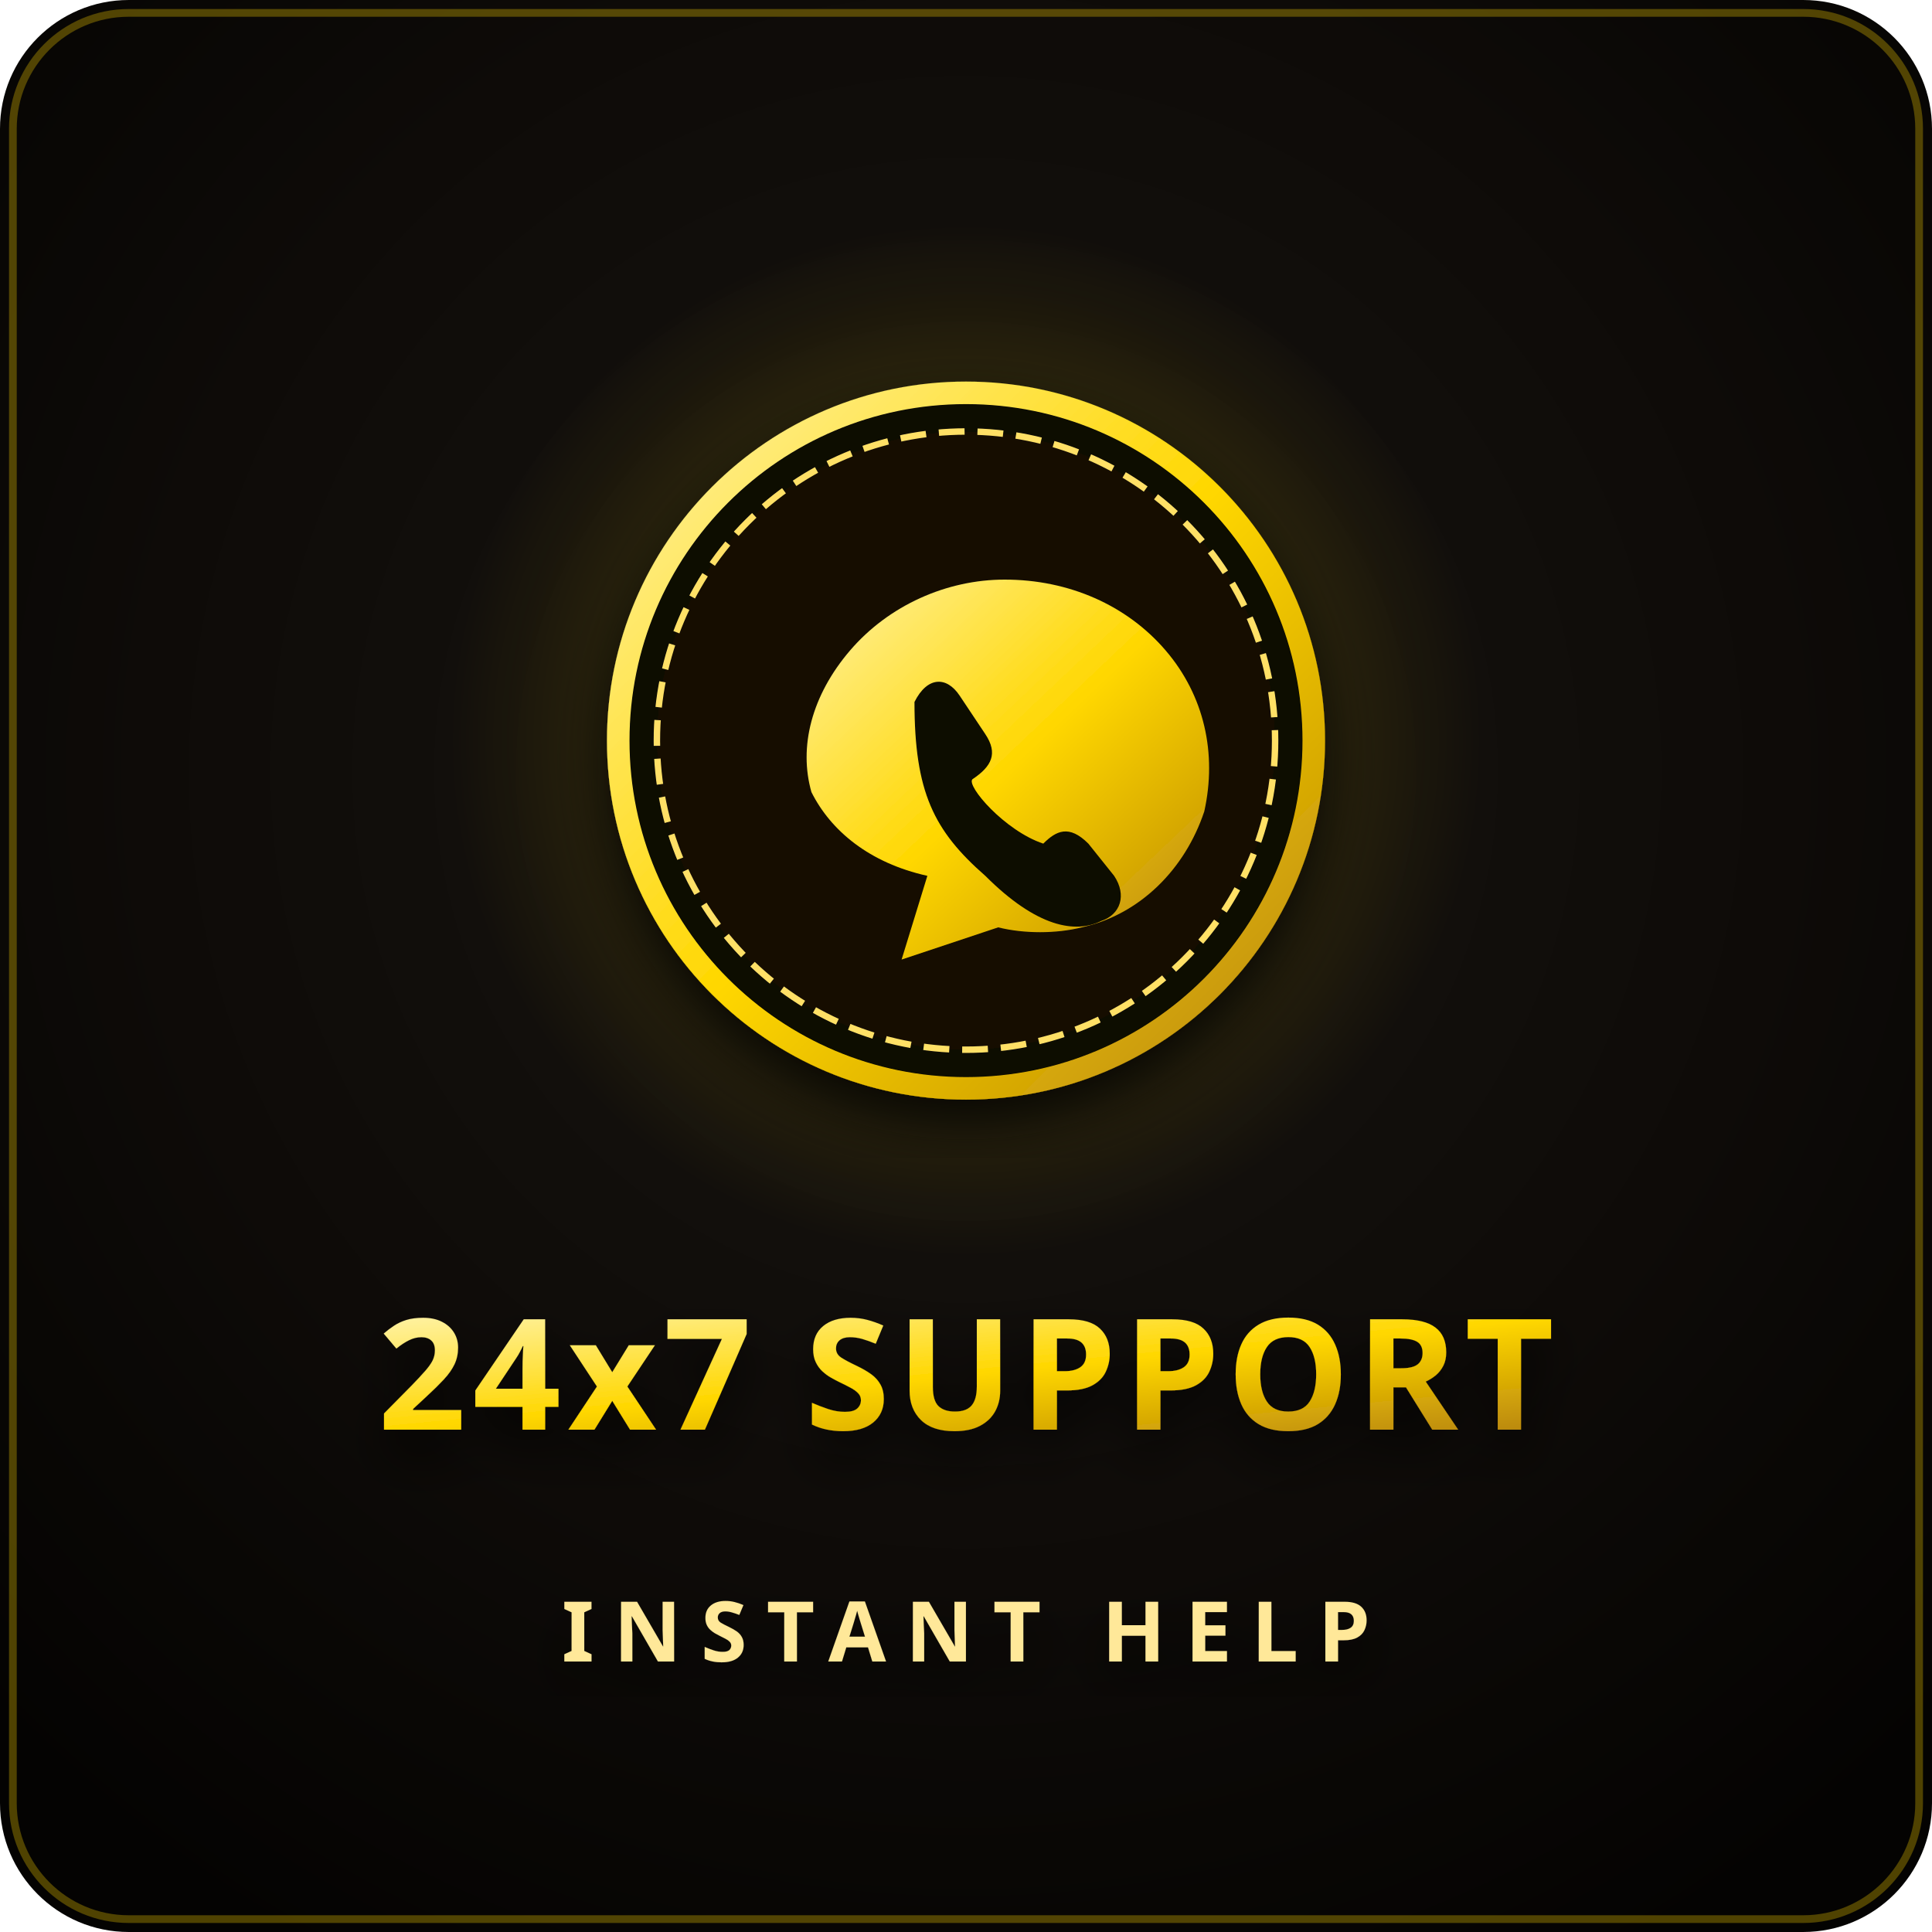
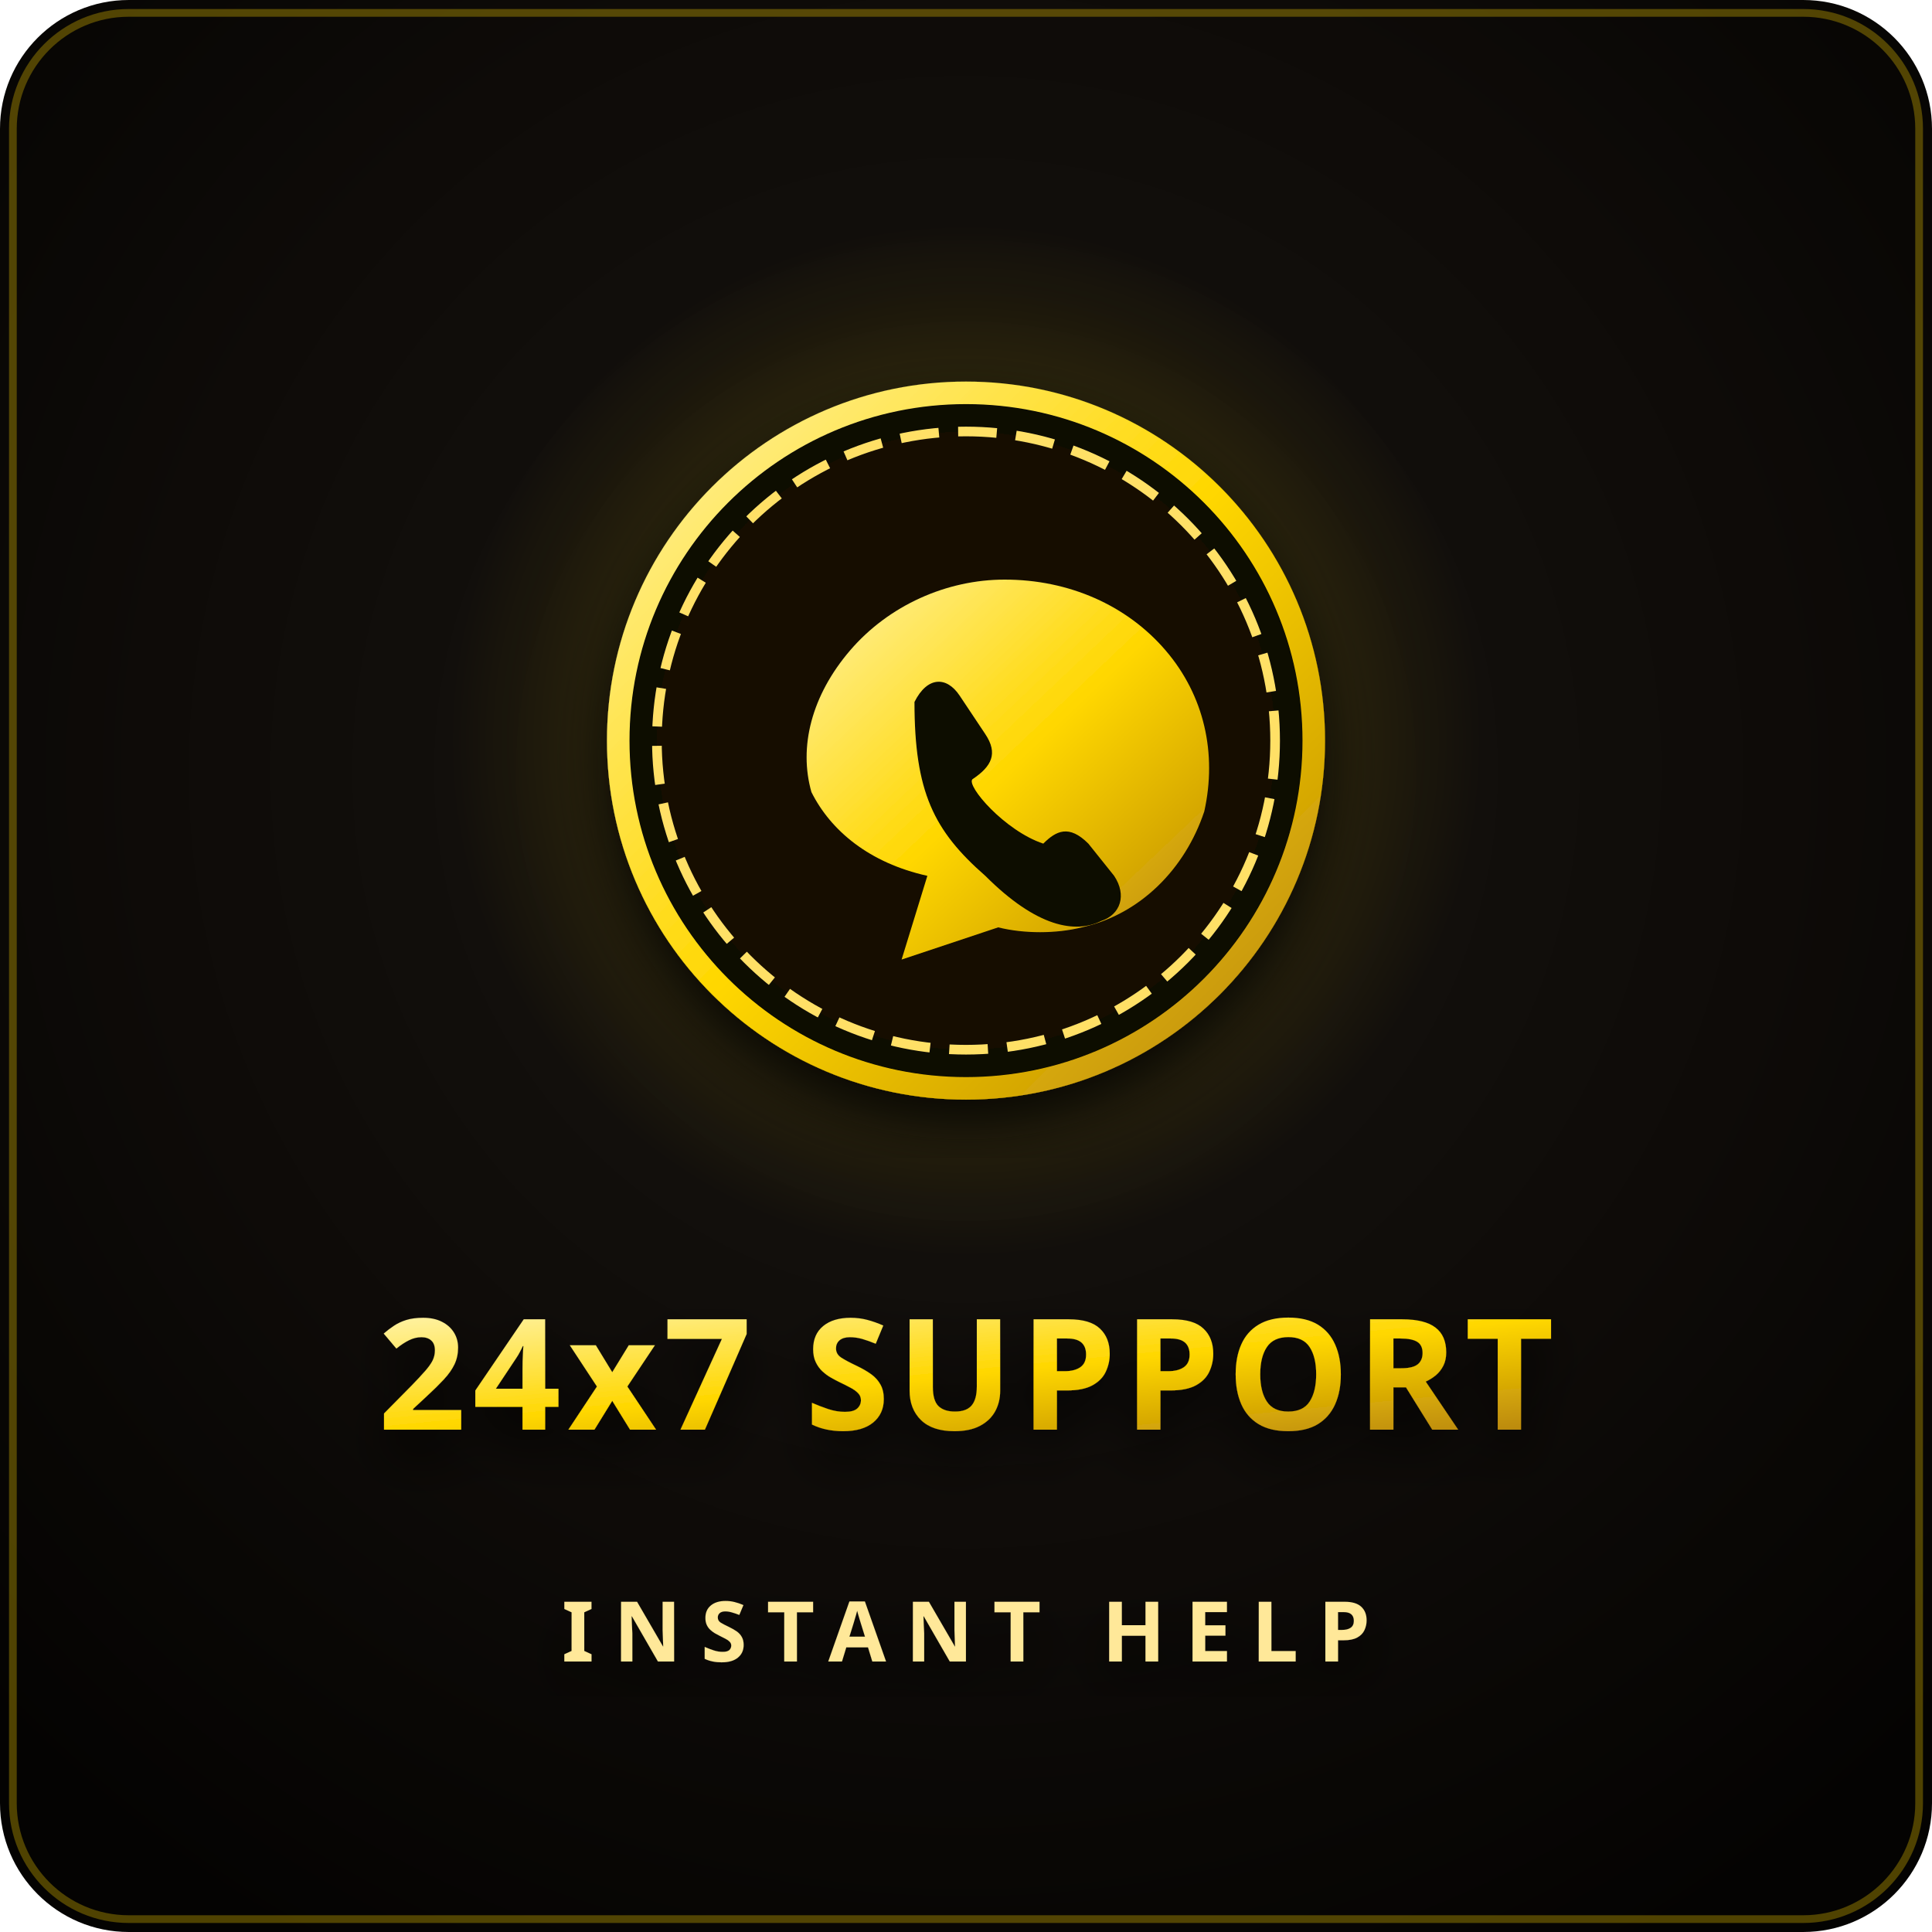
<svg xmlns="http://www.w3.org/2000/svg" viewBox="0 0 300 300" width="300" height="300">
  <defs>
    <radialGradient id="bgDark" cx="50%" cy="40%" r="70%">
      <stop offset="0%" stop-color="#181512" />
      <stop offset="60%" stop-color="#0E0B08" />
      <stop offset="100%" stop-color="#040302" />
    </radialGradient>
    <linearGradient id="goldText" x1="0%" y1="0%" x2="100%" y2="100%">
      <stop offset="0%" stop-color="#FFF2A3" />
      <stop offset="50%" stop-color="#FFD700" />
      <stop offset="100%" stop-color="#B8860B" />
    </linearGradient>
    <radialGradient id="goldGlow" cx="50%" cy="50%" r="50%">
      <stop offset="0%" stop-color="#FFD700" stop-opacity="0.3" />
      <stop offset="100%" stop-color="#FFD700" stop-opacity="0" />
    </radialGradient>
    <filter id="shadow">
      <feDropShadow dx="0" dy="4" stdDeviation="4" flood-color="#000" flood-opacity="0.8" />
    </filter>
+     <style>
+       @keyframes phoneRinging {
+         0%, 65%, 100% { transform: rotate(0deg); }
+         68%, 76%, 84% { transform: rotate(-7deg); }
+         72%, 80%, 88% { transform: rotate(7deg); }
+         92% { transform: rotate(0deg); }
+       }
+       @keyframes goldRingSpin {
+         from { stroke-dashoffset: 0; }
+         to { stroke-dashoffset: 36; }
+       }
+       @keyframes auraBreath {
+         0%, 100% { opacity: 0.3; transform: scale(0.9); }
+         50% { opacity: 0.75; transform: scale(1.15); }
+       }
+       @keyframes goldPulse {
+         0%, 100% { filter: drop-shadow(0 0 2px rgba(255, 215, 0, 0.4)); }
+         50% { filter: drop-shadow(0 0 10px rgba(255, 215, 0, 0.9)); }
+       }
+       #animHandset { animation: phoneRinging 3.5s ease-in-out infinite; transform-origin: 0px 0px; }
+       #animDashRing { animation: goldRingSpin 10s linear infinite; }
+       #animAura { animation: auraBreath 3s ease-in-out infinite; transform-origin: 150px 115px; }
+       #animSupportTitle { animation: goldPulse 3s ease-in-out infinite; }
+     </style>
  </defs>
  <rect width="300" height="300" rx="20" fill="url(#bgDark)" />
  <rect x="2" y="2" width="296" height="296" rx="18" fill="none" stroke="#FFD700" stroke-width="1.2" stroke-opacity="0.3" />
-   <circle cx="150" cy="115" r="80" fill="url(#goldGlow)" />
+   <circle id="animAura" cx="150" cy="115" r="80" fill="url(#goldGlow)" />
  <g transform="translate(150, 115)" filter="url(#shadow)">
    <circle cx="0" cy="0" r="54" fill="#0A0806" stroke="url(#goldText)" stroke-width="3.5" />
-     <circle cx="0" cy="0" r="48" fill="#140E05" stroke="#FFE066" stroke-width="1" stroke-dasharray="4 2" />
-     <path d="M -24,8 C -26,1 -24,-7 -18,-14 C -12,-21 -3,-25 6,-25 C 16,-25 25,-21 31,-14 C 37,-7 39,2 37,11 C 34,20 27,27 18,29 C 14,30 9,30 5,29 L -10,34 L -6,21 C -15,19 -21,14 -24,8 Z" fill="url(#goldText)" />
-     <path d="M -8,-6 C -6,-10 -3,-10 -1,-7 L 3,-1 C 5,2 4,4 1,6 C 0,7 6,14 12,16 C 14,14 16,13 19,16 L 23,21 C 25,24 24,27 21,28 C 17,30 11,29 3,21 C -5,14 -8,8 -8,-6 Z" fill="#0D0904" />
+     <circle id="animDashRing" cx="0" cy="0" r="48" fill="#140E05" stroke="#FFE066" stroke-width="1.5" stroke-dasharray="6 3" />
+     <g id="animHandset">
+       <path d="M -24,8 C -26,1 -24,-7 -18,-14 C -12,-21 -3,-25 6,-25 C 16,-25 25,-21 31,-14 C 37,-7 39,2 37,11 C 34,20 27,27 18,29 C 14,30 9,30 5,29 L -10,34 L -6,21 C -15,19 -21,14 -24,8 Z" fill="url(#goldText)" />
+       <path d="M -8,-6 C -6,-10 -3,-10 -1,-7 L 3,-1 C 5,2 4,4 1,6 C 0,7 6,14 12,16 C 14,14 16,13 19,16 L 23,21 C 25,24 24,27 21,28 C 17,30 11,29 3,21 C -5,14 -8,8 -8,-6 Z" fill="#0D0904" />
+     </g>
  </g>
-   <g filter="url(#shadow)">
+   <g id="animSupportTitle" filter="url(#shadow)">
    <text x="150" y="222" font-family="'Poppins', sans-serif" font-weight="900" font-size="24" fill="url(#goldText)" text-anchor="middle" letter-spacing="1">
      24x7 SUPPORT
    </text>
    <line x1="80" y1="236" x2="220" y2="236" stroke="url(#goldText)" stroke-width="1.5" />
    <text x="150" y="258" font-family="'Poppins', sans-serif" font-weight="600" font-size="13" fill="#FFE899" text-anchor="middle" letter-spacing="3">
      INSTANT HELP
    </text>
  </g>
</svg>
